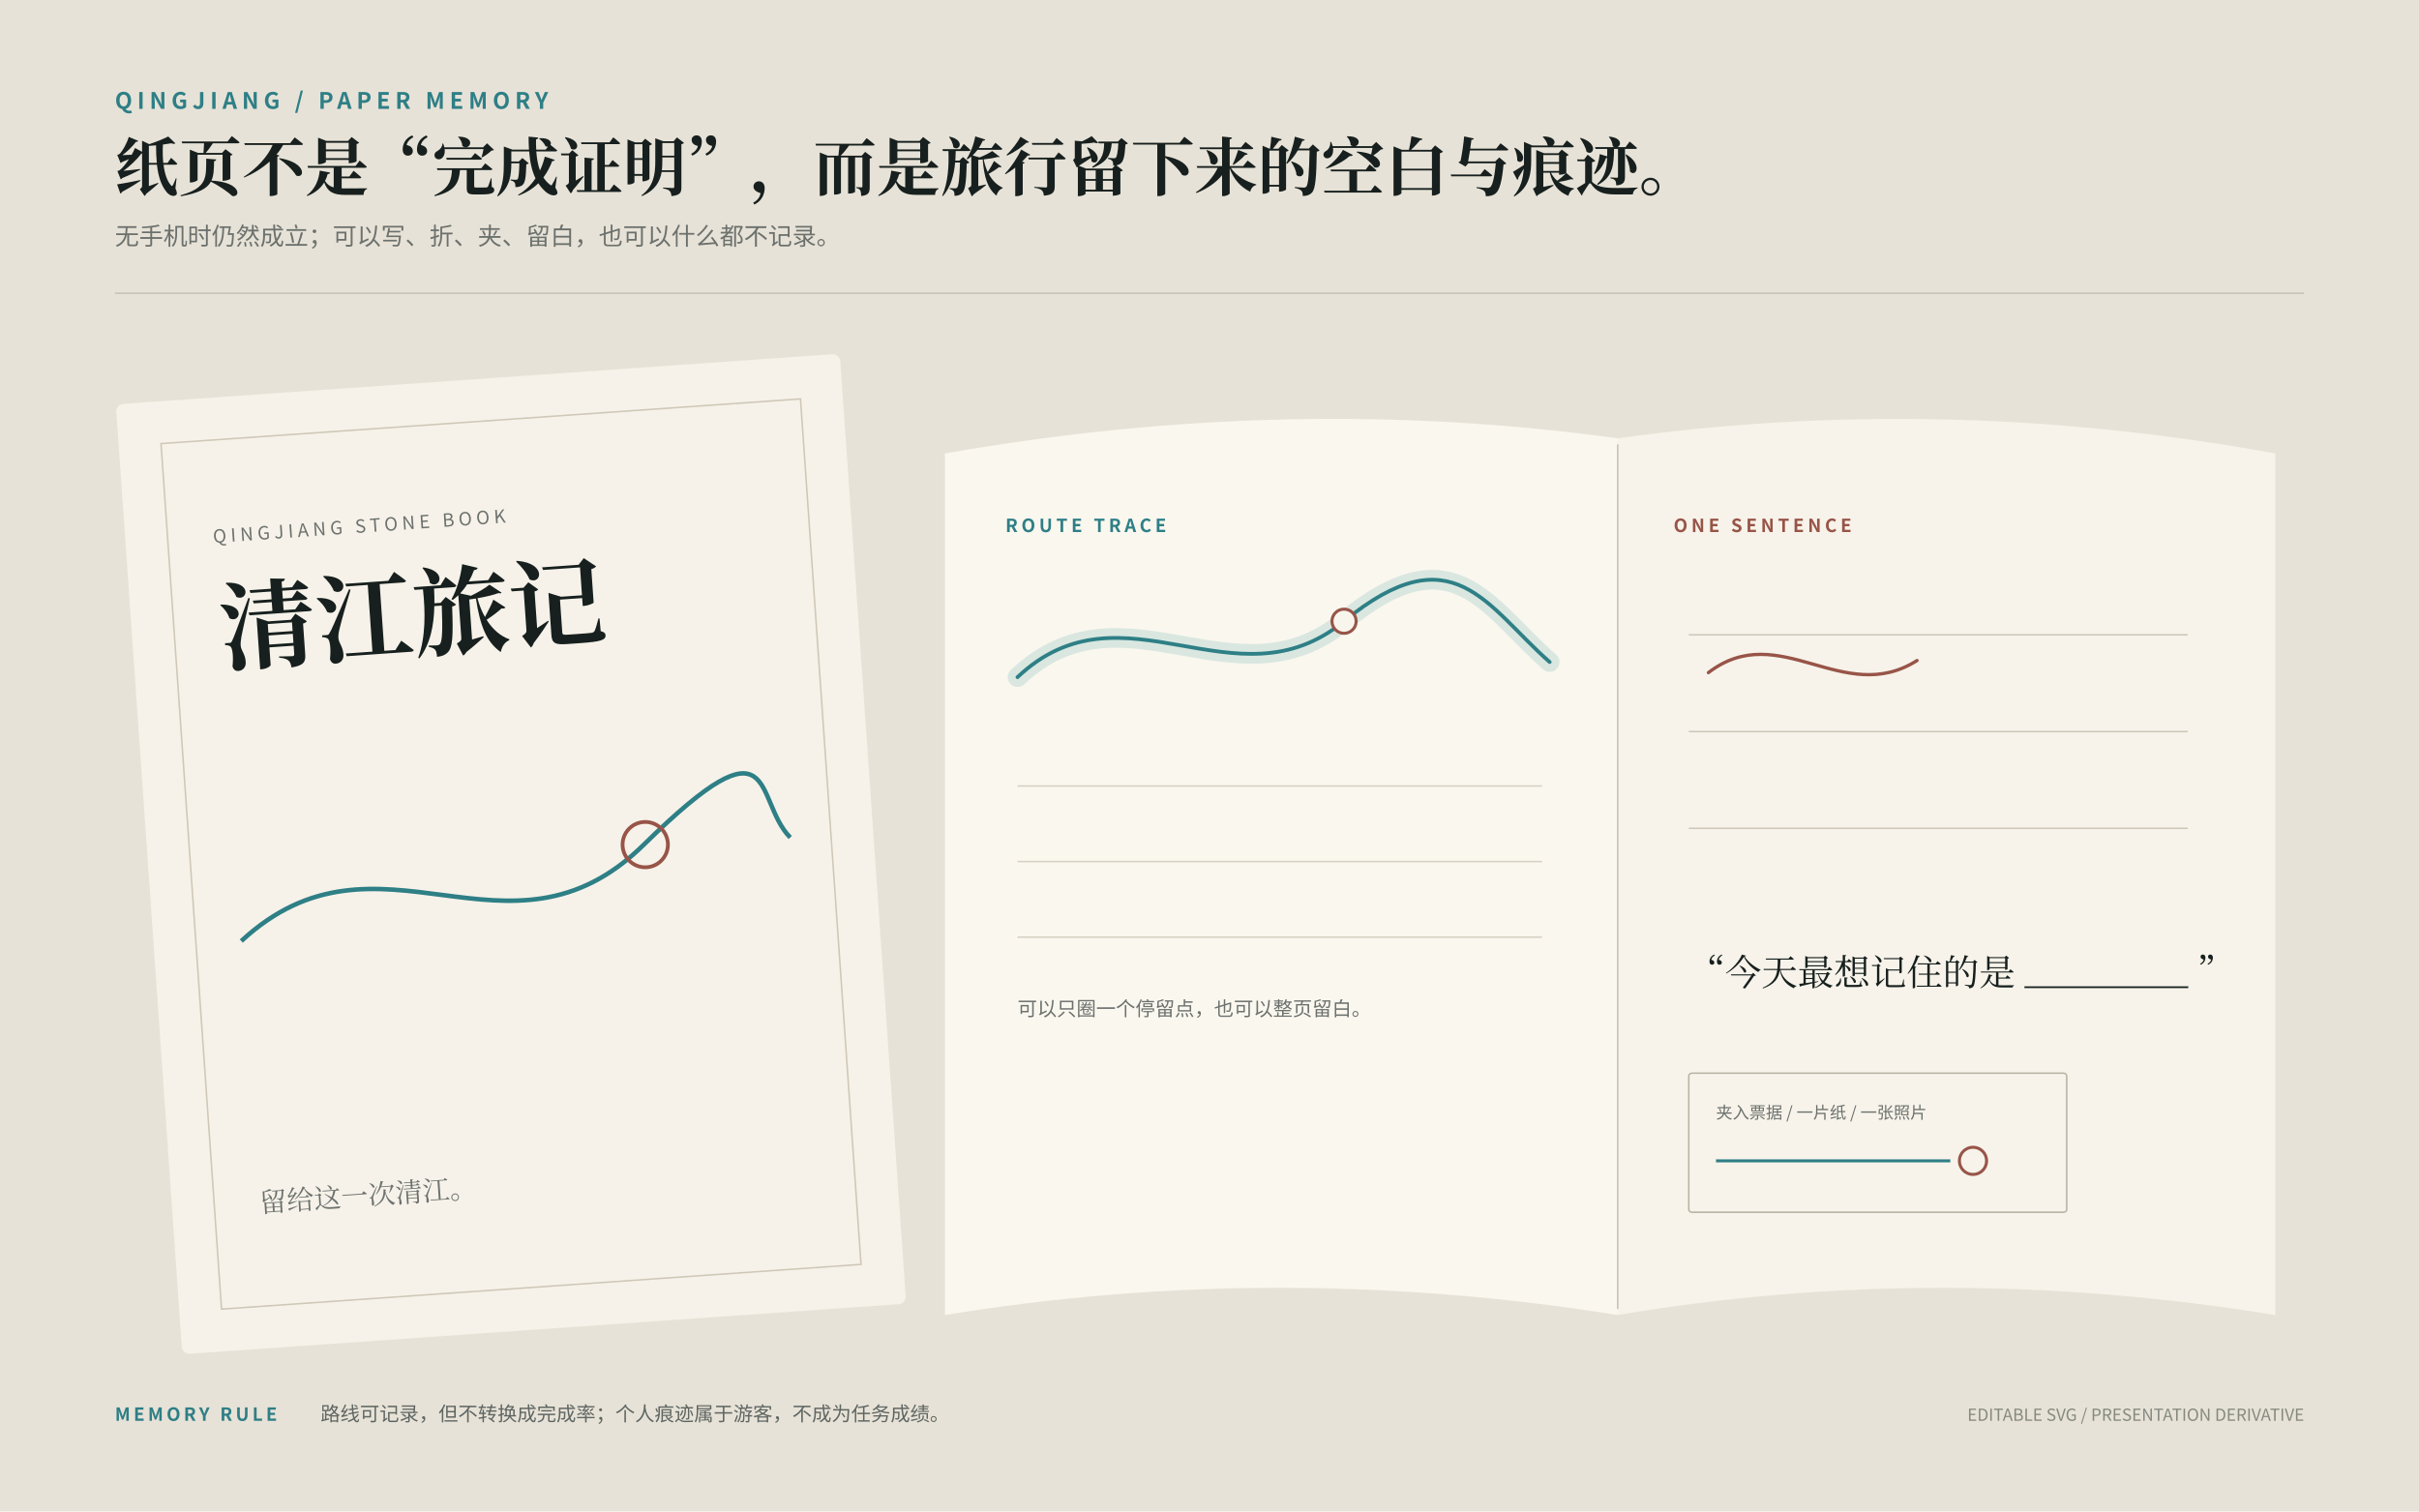
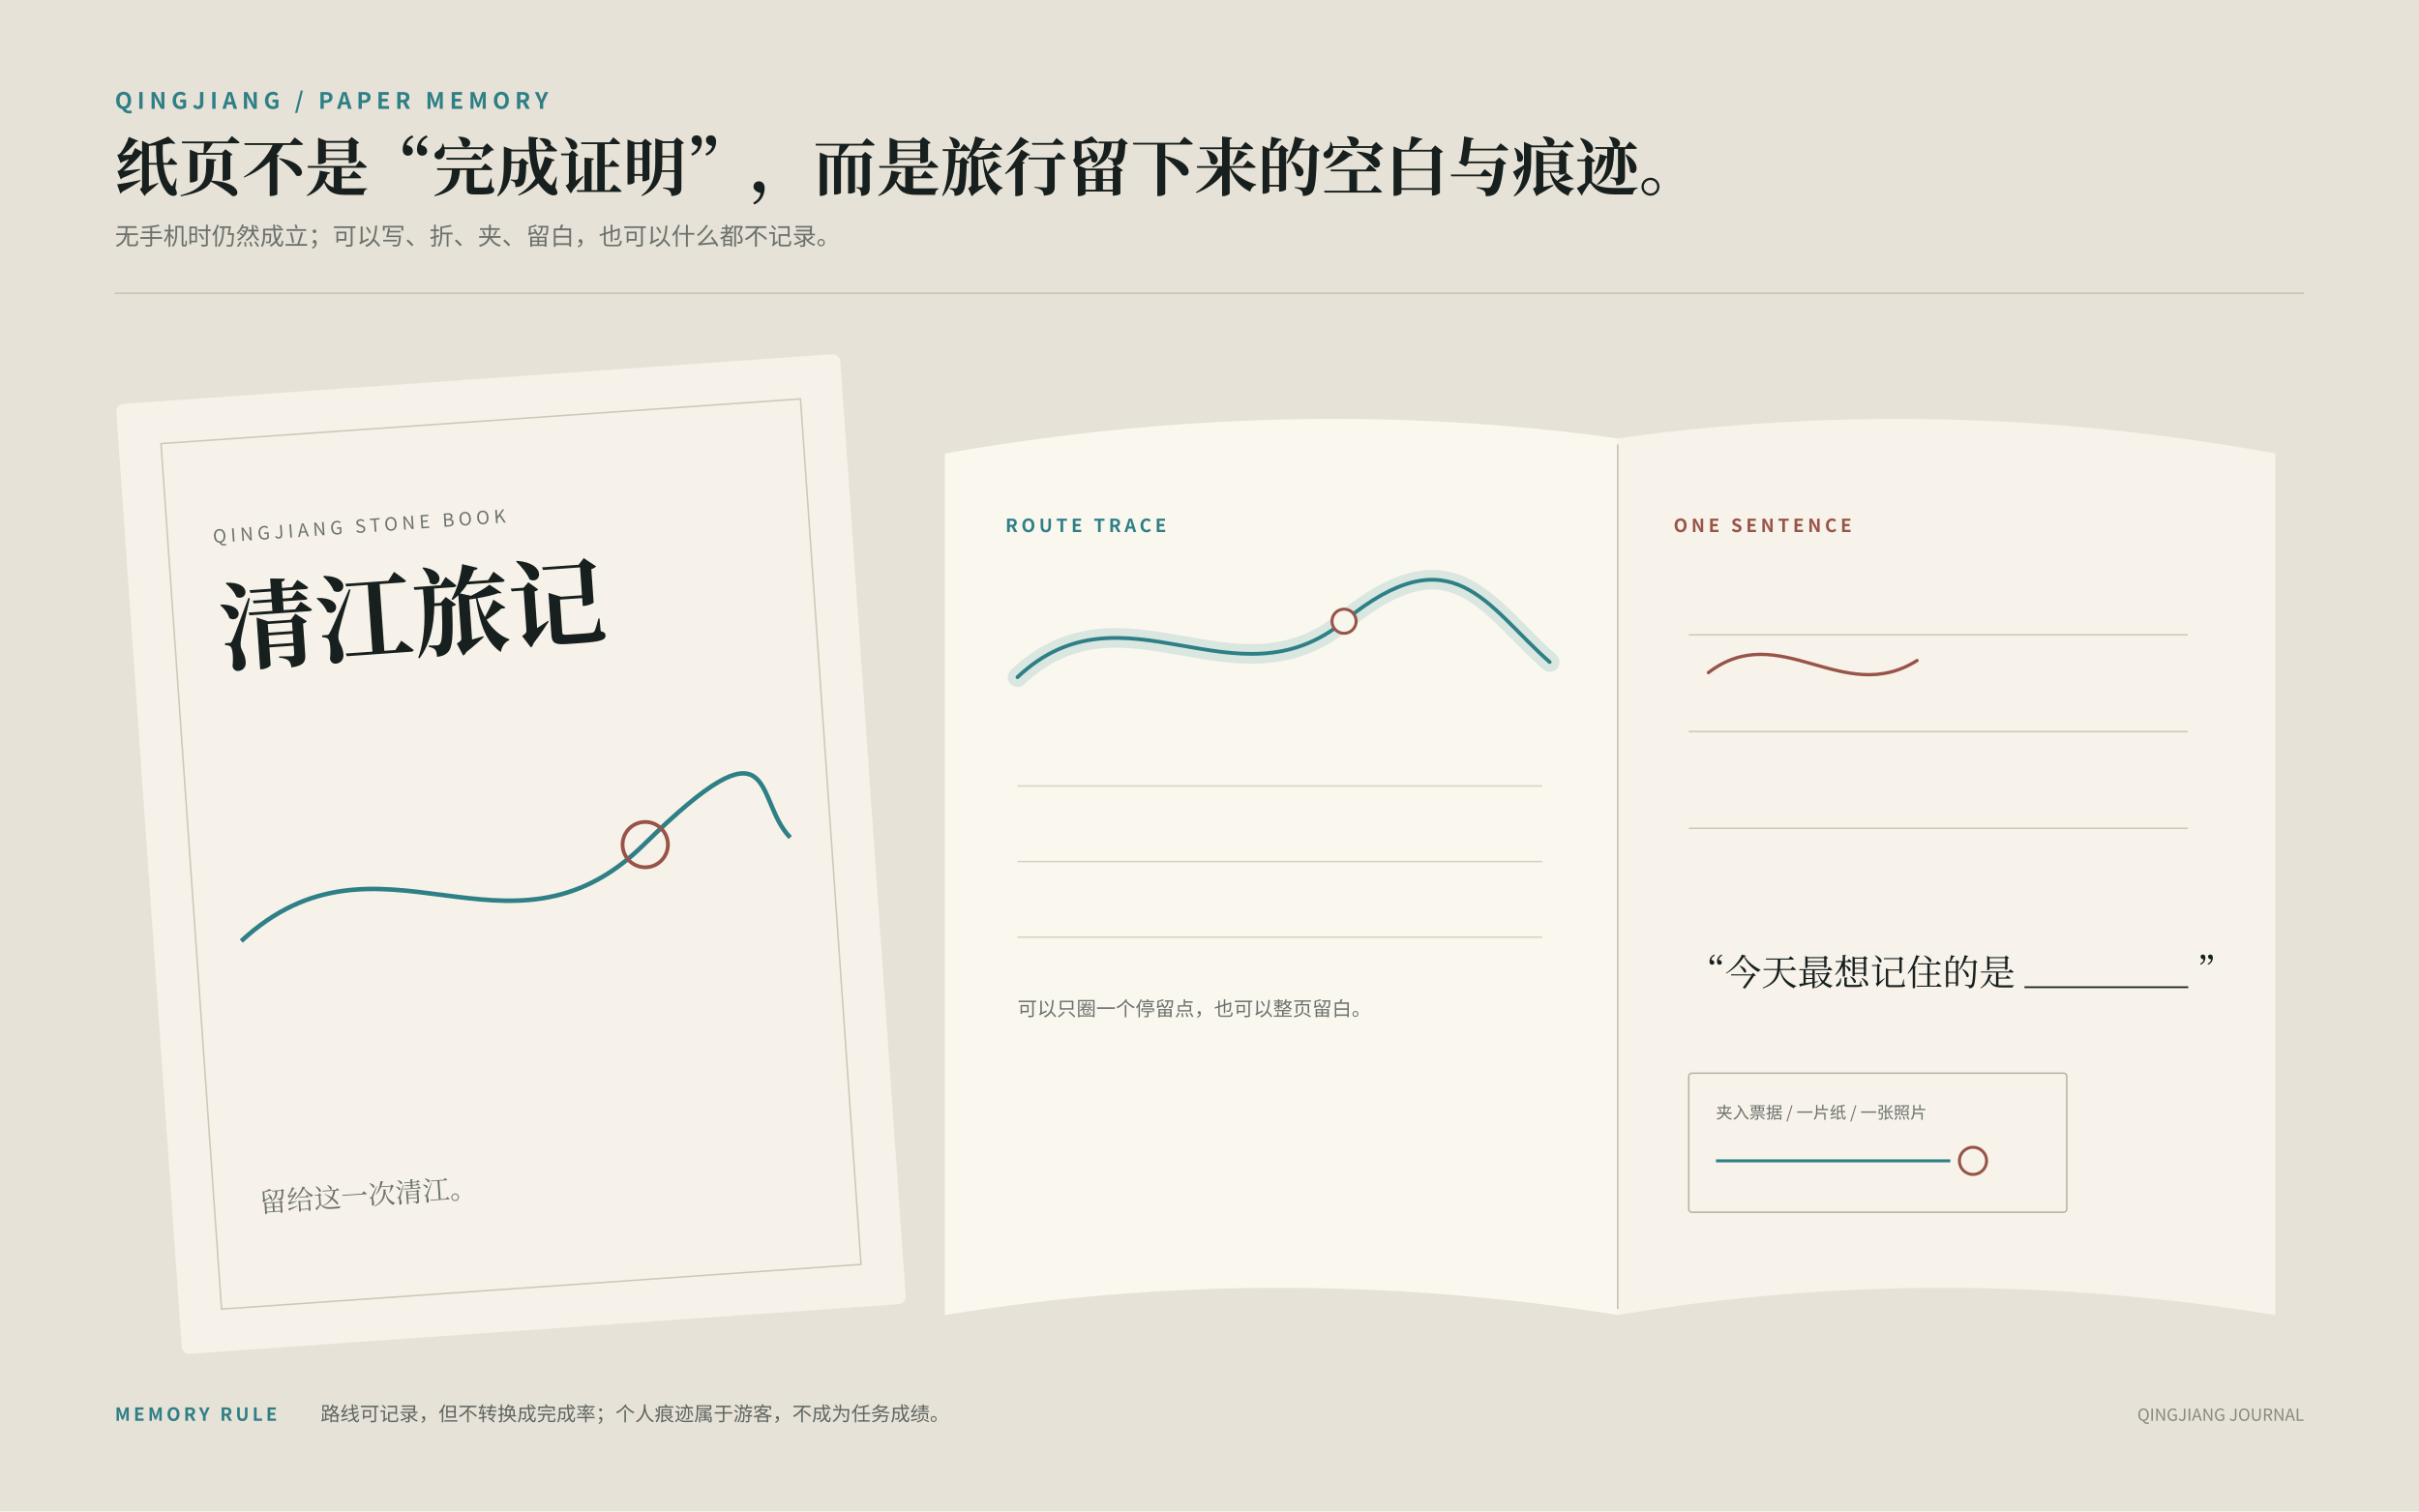
<svg xmlns="http://www.w3.org/2000/svg" width="1600" height="1000" viewBox="0 0 1600 1000" role="img" aria-labelledby="title desc">
  <defs>
    <style>
.sans{font-family:"Noto Sans CJK SC","Microsoft YaHei",Arial,sans-serif}.serif{font-family:"Noto Serif CJK SC","Songti SC","SimSun",serif}.ink{fill:#17201E}.muted{fill:#6C716D}.water{fill:#2E7F86}.seal{fill:#985448}
</style>
    <filter id="s" x="-20%" y="-20%" width="150%" height="160%">
      <feDropShadow dx="0" dy="22" stdDeviation="25" flood-color="#091512" flood-opacity=".11" />
    </filter>
  </defs>
  <rect width="1600" height="1000" fill="#E7E2D7" />
  <g class="sans">
    <text x="76" y="72" font-size="15" font-weight="700" letter-spacing="3.2" fill="#2E7F86">QINGJIANG / PAPER MEMORY</text>
    <text x="76" y="126" class="serif ink" font-size="42" font-weight="700">纸页不是“完成证明”，而是旅行留下来的空白与痕迹。</text>
    <text x="76" y="162" class="muted" font-size="16">无手机时仍然成立；可以写、折、夹、留白，也可以什么都不记录。</text>
  </g>
  <line x1="76" y1="194" x2="1524" y2="194" stroke="#C9C2B5" />
  <g transform="translate(98 250) rotate(-4 240 315)">
    <rect width="480" height="630" rx="5" fill="#F6F2E9" />
    <rect x="28" y="28" width="424" height="574" fill="none" stroke="#CFC7B7" />
    <text x="58" y="96" class="sans muted" font-size="12" letter-spacing="2.8">QINGJIANG STONE BOOK</text>
    <text x="58" y="176" class="serif ink" font-size="64" font-weight="700">清江旅记</text>
    <path d="M58 360 C155 282 232 397 328 315 S402 290 425 317" fill="none" stroke="#2E7F86" stroke-width="3" />
    <circle cx="329" cy="315" r="15" fill="none" stroke="#985448" stroke-width="2.5" />
    <text x="58" y="540" class="serif muted" font-size="18">留给这一次清江。</text>
  </g>
  <g transform="translate(625 260)">
    <path d="M0 40 Q228 0 445 30 L445 610 Q220 574 0 610 Z" fill="#FAF7EF" />
    <path d="M445 30 Q660 0 880 40 L880 610 Q658 574 445 610 Z" fill="#F7F3EA" />
    <path d="M445 34V606" stroke="#C8C0B2" />
    <g class="sans">
      <text x="40" y="92" fill="#2E7F86" font-size="12" font-weight="700" letter-spacing="2.4">ROUTE TRACE</text>
      <text x="482" y="92" fill="#985448" font-size="12" font-weight="700" letter-spacing="2.4">ONE SENTENCE</text>
    </g>
    <path d="M48 188 C118 122 192 210 264 151 S358 141 400 178" fill="none" stroke="#A8CFCB" stroke-width="13" stroke-linecap="round" opacity=".4" />
    <path d="M48 188 C118 122 192 210 264 151 S358 141 400 178" fill="none" stroke="#2E7F86" stroke-width="2.5" stroke-linecap="round" />
    <circle cx="264" cy="151" r="8" fill="#F8F5EC" stroke="#985448" stroke-width="2" />
    <line x1="48" y1="260" x2="395" y2="260" stroke="#D7D0C3" />
    <line x1="48" y1="310" x2="395" y2="310" stroke="#D7D0C3" />
    <line x1="48" y1="360" x2="395" y2="360" stroke="#D7D0C3" />
    <text x="48" y="412" class="sans muted" font-size="13">可以只圈一个停留点，也可以整页留白。</text>
    <g transform="translate(492 160)" fill="none" stroke="#CFC7B9">
      <line x1="0" y1="0" x2="330" y2="0" />
      <line x1="0" y1="64" x2="330" y2="64" />
      <line x1="0" y1="128" x2="330" y2="128" />
    </g>
    <path d="M505 185 C552 149 594 208 643 177" fill="none" stroke="#985448" stroke-width="2.2" stroke-linecap="round" />
    <text x="492" y="392" class="serif ink" font-size="24">“今天最想记住的是 ________ ”</text>
    <g transform="translate(492 450)">
      <rect width="250" height="92" rx="2" fill="none" stroke="#B9B1A4" />
      <text x="18" y="30" class="sans muted" font-size="11">夹入票据 / 一片纸 / 一张照片</text>
      <path d="M18 58h155" stroke="#2E7F86" stroke-width="2" />
      <circle cx="188" cy="58" r="9" fill="none" stroke="#985448" stroke-width="2" />
    </g>
  </g>
  <g transform="translate(76 940)" class="sans">
    <text font-size="12" font-weight="700" fill="#2E7F86" letter-spacing="2.1">MEMORY RULE</text>
    <text x="136" font-size="13" fill="#5F6662">路线可记录，但不转换成完成率；个人痕迹属于游客，不成为任务成绩。</text>
-     <text x="1448" font-size="11" text-anchor="end" fill="#858980">EDITABLE SVG / PRESENTATION DERIVATIVE</text>
+     <text x="1448" font-size="11" text-anchor="end" fill="#858980">QINGJIANG JOURNAL</text>
  </g>
</svg>
